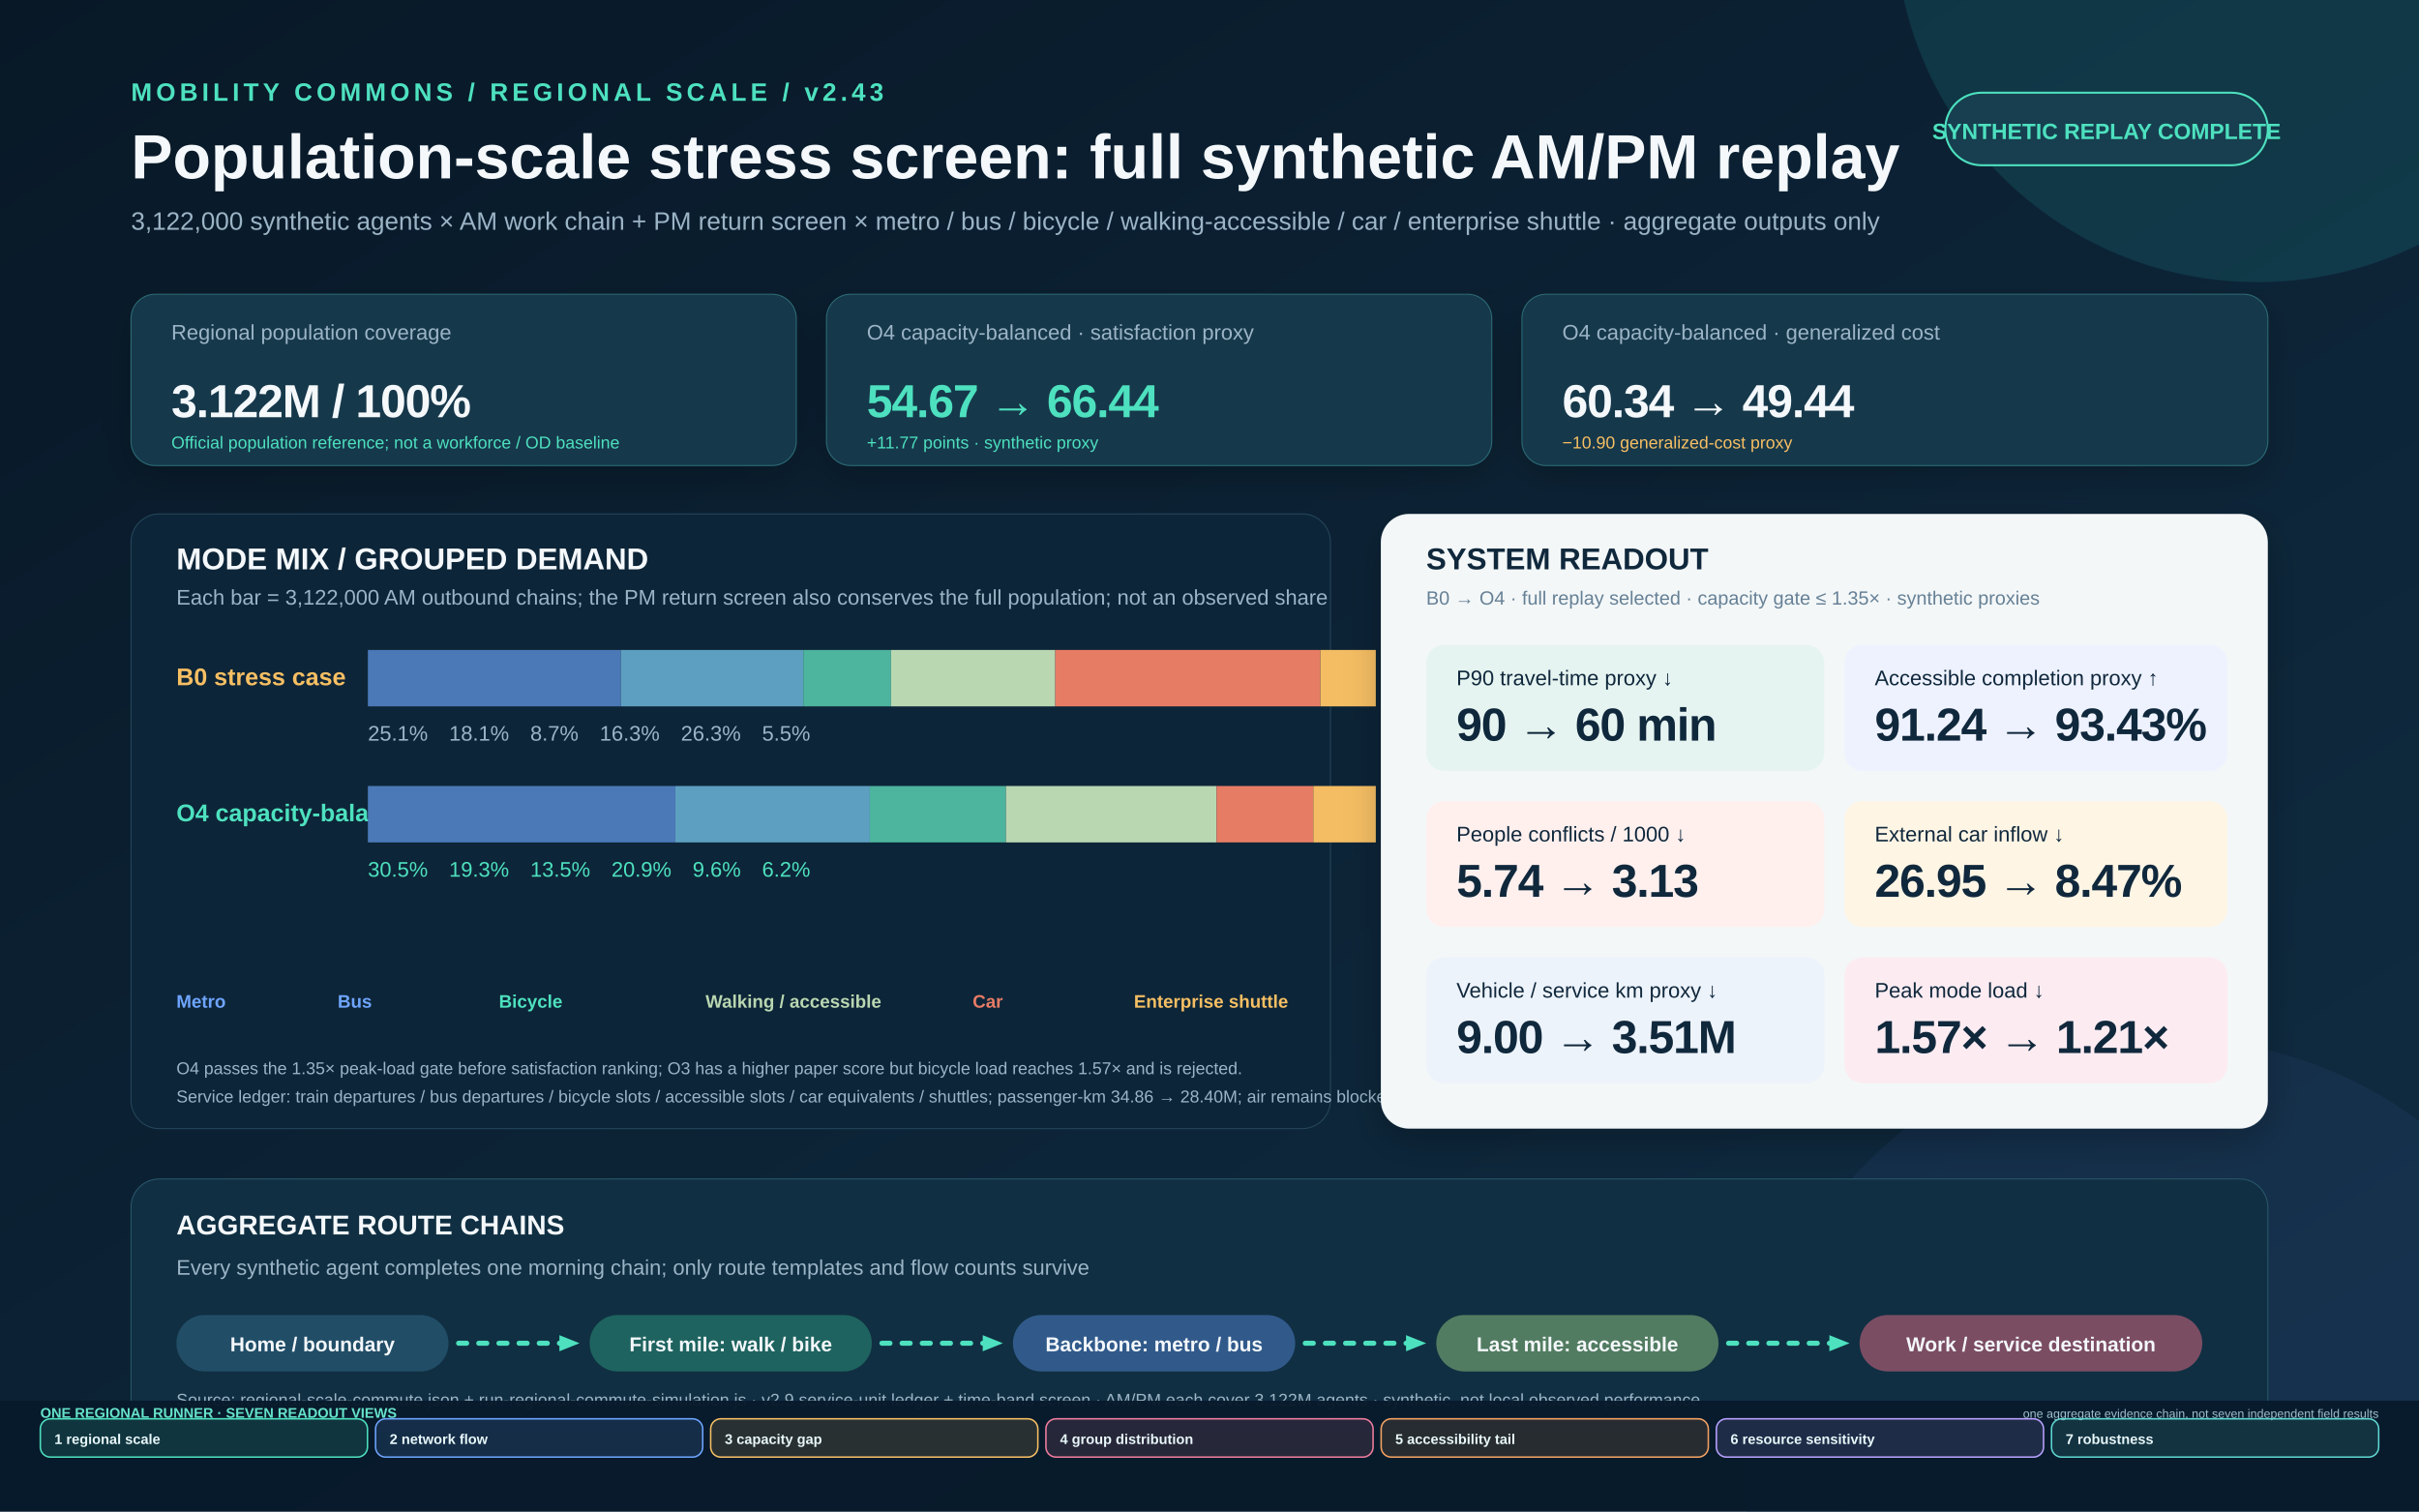
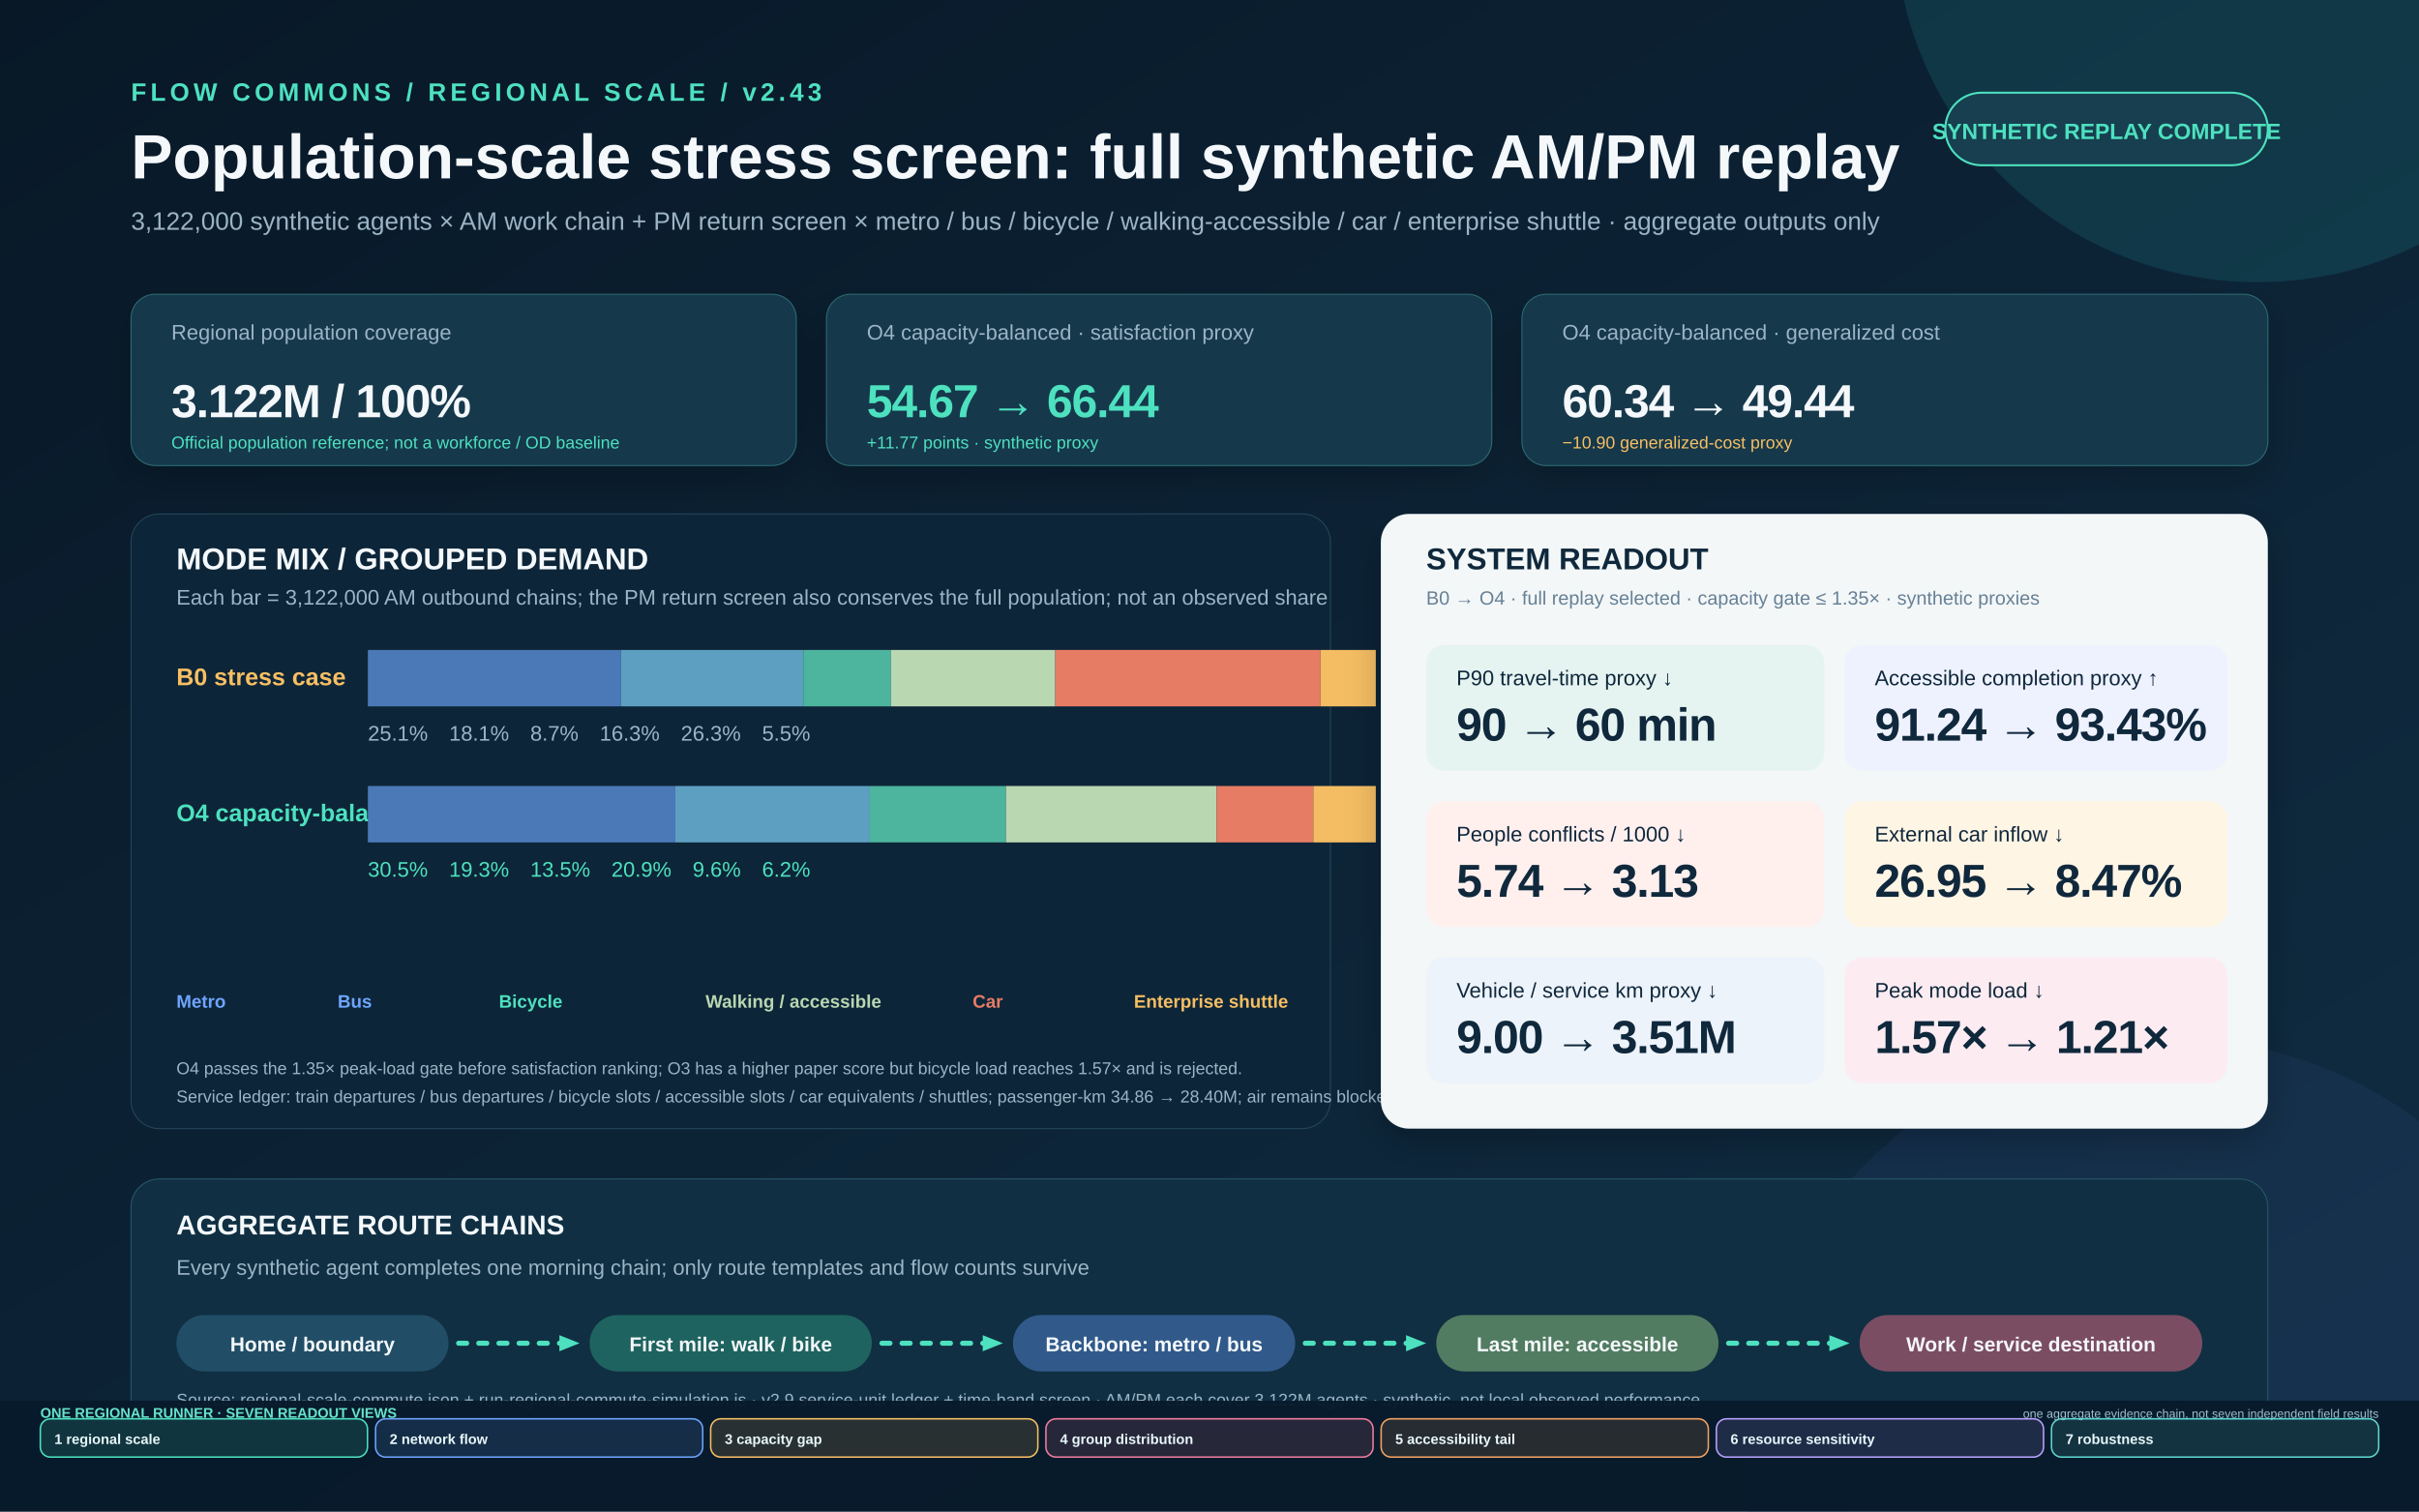
<svg xmlns="http://www.w3.org/2000/svg" width="2400" height="1500" viewBox="0 0 2400 1500" role="img" aria-labelledby="title desc">
  <defs>
    <linearGradient id="bg" x1="0" y1="0" x2="1" y2="1">
      <stop offset="0" stop-color="#081827" />
      <stop offset="1" stop-color="#102d43" />
    </linearGradient>
    <filter id="shadow" x="-10%" y="-10%" width="120%" height="130%">
      <feDropShadow dx="0" dy="12" stdDeviation="18" flood-color="#000" flood-opacity=".22" />
    </filter>
    <style>
      .sans{font-family:Arial,PingFang SC,Microsoft YaHei,sans-serif}.white{fill:#f4f8fb}.muted{fill:#9bb4c6}.teal{fill:#4de1bf}.amber{fill:#f7bf63}.pink{fill:#f07d9e}.blue{fill:#6ea5ff}.card{fill:#f3f7f8}.ink{fill:#10283c}.small{font-size:21px}.label{font-size:24px;font-weight:700}.value{font-size:46px;font-weight:800;letter-spacing:-1px}.tiny{font-size:17px}.mode{font-size:18px;font-weight:700}.arrow{fill:none;stroke:#4de1bf;stroke-width:5;stroke-linecap:round;stroke-dasharray:8 12}
    </style>
  </defs>
  <rect width="2400" height="1500" fill="url(#bg)" />
  <circle cx="2240" cy="-80" r="360" fill="#1a6f76" opacity=".28" />
  <circle cx="2150" cy="1450" r="420" fill="#294575" opacity=".22" />
-   <text x="130" y="100" class="sans teal" font-size="25" font-weight="800" letter-spacing="4">MOBILITY COMMONS / REGIONAL SCALE / v2.43</text>
+   <text x="130" y="100" class="sans teal" font-size="25" font-weight="800" letter-spacing="4">FLOW COMMONS / REGIONAL SCALE / v2.43</text>
  <text x="130" y="177" class="sans white" font-size="62" font-weight="800">Population-scale stress screen: full synthetic AM/PM replay</text>
  <text x="130" y="228" class="sans muted" font-size="25">3,122,000 synthetic agents × AM work chain + PM return screen × metro / bus / bicycle / walking-accessible / car / enterprise shuttle · aggregate outputs only</text>
  <rect x="1930" y="92" width="320" height="72" rx="36" fill="#173f50" stroke="#4de1bf" stroke-width="2" />
  <text x="2090" y="138" text-anchor="middle" class="sans teal" font-size="22" font-weight="800">SYNTHETIC REPLAY COMPLETE</text>
  <g filter="url(#shadow)">
    <rect x="130" y="292" width="660" height="170" rx="24" fill="#12384c" stroke="#2e6b73" />
    <rect x="820" y="292" width="660" height="170" rx="24" fill="#12384c" stroke="#2e6b73" />
    <rect x="1510" y="292" width="740" height="170" rx="24" fill="#12384c" stroke="#2e6b73" />
  </g>
  <text x="170" y="337" class="sans muted small">Regional population coverage</text>
  <text x="170" y="414" class="sans white value">3.122M / 100%</text>
  <text x="170" y="445" class="sans teal tiny">Official population reference; not a workforce / OD baseline</text>
  <text x="860" y="337" class="sans muted small">O4 capacity-balanced · satisfaction proxy</text>
  <text x="860" y="414" class="sans teal value">54.67 → 66.44</text>
  <text x="860" y="445" class="sans teal tiny">+11.77 points · synthetic proxy</text>
  <text x="1550" y="337" class="sans muted small">O4 capacity-balanced · generalized cost</text>
  <text x="1550" y="414" class="sans white value">60.34 → 49.44</text>
  <text x="1550" y="445" class="sans amber tiny">−10.90 generalized-cost proxy</text>
  <rect x="130" y="510" width="1190" height="610" rx="28" fill="#0d2538" stroke="#24465b" />
  <text x="175" y="565" class="sans white" font-size="30" font-weight="800">MODE MIX / GROUPED DEMAND</text>
  <text x="175" y="600" class="sans muted small">Each bar = 3,122,000 AM outbound chains; the PM return screen also conserves the full population; not an observed share</text>
  <text x="175" y="680" class="sans amber label">B0 stress case</text>
  <text x="175" y="815" class="sans teal label">O4 capacity-balanced</text>
  <g>
    <rect x="365" y="645" width="251" height="56" fill="#4b79b8" />
    <rect x="616" y="645" width="181" height="56" fill="#5d9fc1" />
    <rect x="797" y="645" width="87" height="56" fill="#4db49e" />
    <rect x="884" y="645" width="163" height="56" fill="#b9d7b1" />
    <rect x="1047" y="645" width="263" height="56" fill="#e77c65" />
    <rect x="1310" y="645" width="55" height="56" fill="#f4bd63" />
    <rect x="365" y="780" width="305" height="56" fill="#4b79b8" />
    <rect x="670" y="780" width="193" height="56" fill="#5d9fc1" />
    <rect x="863" y="780" width="135" height="56" fill="#4db49e" />
    <rect x="998" y="780" width="209" height="56" fill="#b9d7b1" />
    <rect x="1207" y="780" width="96" height="56" fill="#e77c65" />
    <rect x="1303" y="780" width="62" height="56" fill="#f4bd63" />
    <text x="365" y="735" class="sans muted small">25.1%　18.1%　8.7%　16.3%　26.3%　5.5%</text>
    <text x="365" y="870" class="sans teal small">30.5%　19.3%　13.5%　20.9%　9.6%　6.2%</text>
  </g>
  <g class="sans mode">
    <text x="175" y="1000" class="blue">Metro</text>
    <text x="335" y="1000" class="blue">Bus</text>
    <text x="495" y="1000" class="teal">Bicycle</text>
    <text x="700" y="1000" fill="#b9d7b1">Walking / accessible</text>
    <text x="965" y="1000" fill="#e77c65">Car</text>
    <text x="1125" y="1000" class="amber">Enterprise shuttle</text>
  </g>
  <text x="175" y="1066" class="sans muted tiny">O4 passes the 1.35× peak-load gate before satisfaction ranking; O3 has a higher paper score but bicycle load reaches 1.57× and is rejected.</text>
  <text x="175" y="1094" class="sans muted tiny">Service ledger: train departures / bus departures / bicycle slots / accessible slots / car equivalents / shuttles; passenger-km 34.86 → 28.40M; air remains blocked.</text>
  <rect x="1370" y="510" width="880" height="610" rx="28" fill="#f3f7f8" filter="url(#shadow)" />
  <text x="1415" y="565" class="sans ink" font-size="30" font-weight="800">SYSTEM READOUT</text>
  <text x="1415" y="600" class="sans" fill="#668095" font-size="19">B0 → O4 · full replay selected · capacity gate ≤ 1.35× · synthetic proxies</text>
  <g class="sans">
    <rect x="1415" y="640" width="395" height="125" rx="18" fill="#e6f4f1" />
    <text x="1445" y="680" class="ink small">P90 travel-time proxy ↓</text>
    <text x="1445" y="735" class="ink value">90 → 60 min</text>
    <rect x="1830" y="640" width="380" height="125" rx="18" fill="#eef2ff" />
    <text x="1860" y="680" class="ink small">Accessible completion proxy ↑</text>
    <text x="1860" y="735" class="ink value">91.24 → 93.43%</text>
    <rect x="1415" y="795" width="395" height="125" rx="18" fill="#fff0ee" />
    <text x="1445" y="835" class="ink small">People conflicts / 1000 ↓</text>
    <text x="1445" y="890" class="ink value">5.74 → 3.13</text>
    <rect x="1830" y="795" width="380" height="125" rx="18" fill="#fff5e5" />
    <text x="1860" y="835" class="ink small">External car inflow ↓</text>
    <text x="1860" y="890" class="ink value">26.95 → 8.47%</text>
    <rect x="1415" y="950" width="395" height="125" rx="18" fill="#edf3fb" />
    <text x="1445" y="990" class="ink small">Vehicle / service km proxy ↓</text>
    <text x="1445" y="1045" class="ink value">9.00 → 3.51M</text>
    <rect x="1830" y="950" width="380" height="125" rx="18" fill="#fcecf2" />
    <text x="1860" y="990" class="ink small">Peak mode load ↓</text>
    <text x="1860" y="1045" class="ink value">1.57× → 1.21×</text>
  </g>
  <rect x="130" y="1170" width="2120" height="250" rx="28" fill="#102f42" stroke="#28576a" />
  <text x="175" y="1225" class="sans white" font-size="27" font-weight="800">AGGREGATE ROUTE CHAINS</text>
  <text x="175" y="1265" class="sans muted small">Every synthetic agent completes one morning chain; only route templates and flow counts survive</text>
  <g class="sans" font-size="20" font-weight="700">
    <rect x="175" y="1305" width="270" height="56" rx="28" fill="#214d67" />
    <text x="310" y="1341" text-anchor="middle" class="white">Home / boundary</text>
    <path d="M455 1333 H555" class="arrow" />
    <polygon points="555,1325 575,1333 555,1341" fill="#4de1bf" />
    <rect x="585" y="1305" width="280" height="56" rx="28" fill="#1e635f" />
    <text x="725" y="1341" text-anchor="middle" class="white">First mile: walk / bike</text>
    <path d="M875 1333 H975" class="arrow" />
    <polygon points="975,1325 995,1333 975,1341" fill="#4de1bf" />
    <rect x="1005" y="1305" width="280" height="56" rx="28" fill="#315a8b" />
    <text x="1145" y="1341" text-anchor="middle" class="white">Backbone: metro / bus</text>
    <path d="M1295 1333 H1395" class="arrow" />
    <polygon points="1395,1325 1415,1333 1395,1341" fill="#4de1bf" />
    <rect x="1425" y="1305" width="280" height="56" rx="28" fill="#527c61" />
    <text x="1565" y="1341" text-anchor="middle" class="white">Last mile: accessible</text>
    <path d="M1715 1333 H1815" class="arrow" />
    <polygon points="1815,1325 1835,1333 1815,1341" fill="#4de1bf" />
    <rect x="1845" y="1305" width="340" height="56" rx="28" fill="#7b4d63" />
    <text x="2015" y="1341" text-anchor="middle" class="white">Work / service destination</text>
  </g>
  <text x="175" y="1395" class="sans muted tiny">Source: regional-scale-commute.json + run-regional-commute-simulation.js · v2.9 service-unit ledger + time-band screen · AM/PM each cover 3.122M agents · synthetic, not local observed performance</text>
  <g id="evidence-chain-ribbon">
    <rect x="0" y="1390" width="2400" height="110" fill="#071A2B" opacity=".96" />
    <text x="40" y="1407" font-family="Arial,sans-serif" font-size="14" font-weight="800" fill="#66E3CA">ONE REGIONAL RUNNER · SEVEN READOUT VIEWS</text>
    <text x="2360" y="1407" text-anchor="end" font-family="Arial,sans-serif" font-size="12" fill="#9FC0CF">one aggregate evidence chain, not seven independent field results</text>
    <rect x="40.0" y="1408" width="324.6" height="38" rx="10" fill="#4DE1BF22" stroke="#4DE1BF" stroke-width="1.5" />
    <text x="54.0" y="1433" font-family="Arial,sans-serif" font-size="14" font-weight="800" fill="#E8F8FA">1  regional scale</text>
    <rect x="372.6" y="1408" width="324.6" height="38" rx="10" fill="#6EA5FF22" stroke="#6EA5FF" stroke-width="1.5" />
    <text x="386.6" y="1433" font-family="Arial,sans-serif" font-size="14" font-weight="800" fill="#E8F8FA">2  network flow</text>
    <rect x="705.1" y="1408" width="324.6" height="38" rx="10" fill="#F7BF6322" stroke="#F7BF63" stroke-width="1.5" />
    <text x="719.1" y="1433" font-family="Arial,sans-serif" font-size="14" font-weight="800" fill="#E8F8FA">3  capacity gap</text>
    <rect x="1037.7" y="1408" width="324.6" height="38" rx="10" fill="#F07D9E22" stroke="#F07D9E" stroke-width="1.5" />
    <text x="1051.7" y="1433" font-family="Arial,sans-serif" font-size="14" font-weight="800" fill="#E8F8FA">4  group distribution</text>
    <rect x="1370.3" y="1408" width="324.6" height="38" rx="10" fill="#F4A26122" stroke="#F4A261" stroke-width="1.5" />
    <text x="1384.3" y="1433" font-family="Arial,sans-serif" font-size="14" font-weight="800" fill="#E8F8FA">5  accessibility tail</text>
    <rect x="1702.9" y="1408" width="324.6" height="38" rx="10" fill="#B8A1FF22" stroke="#B8A1FF" stroke-width="1.5" />
    <text x="1716.9" y="1433" font-family="Arial,sans-serif" font-size="14" font-weight="800" fill="#E8F8FA">6  resource sensitivity</text>
    <rect x="2035.4" y="1408" width="324.6" height="38" rx="10" fill="#5ED6D022" stroke="#5ED6D0" stroke-width="1.5" />
    <text x="2049.4" y="1433" font-family="Arial,sans-serif" font-size="14" font-weight="800" fill="#E8F8FA">7  robustness</text>
  </g>
</svg>
